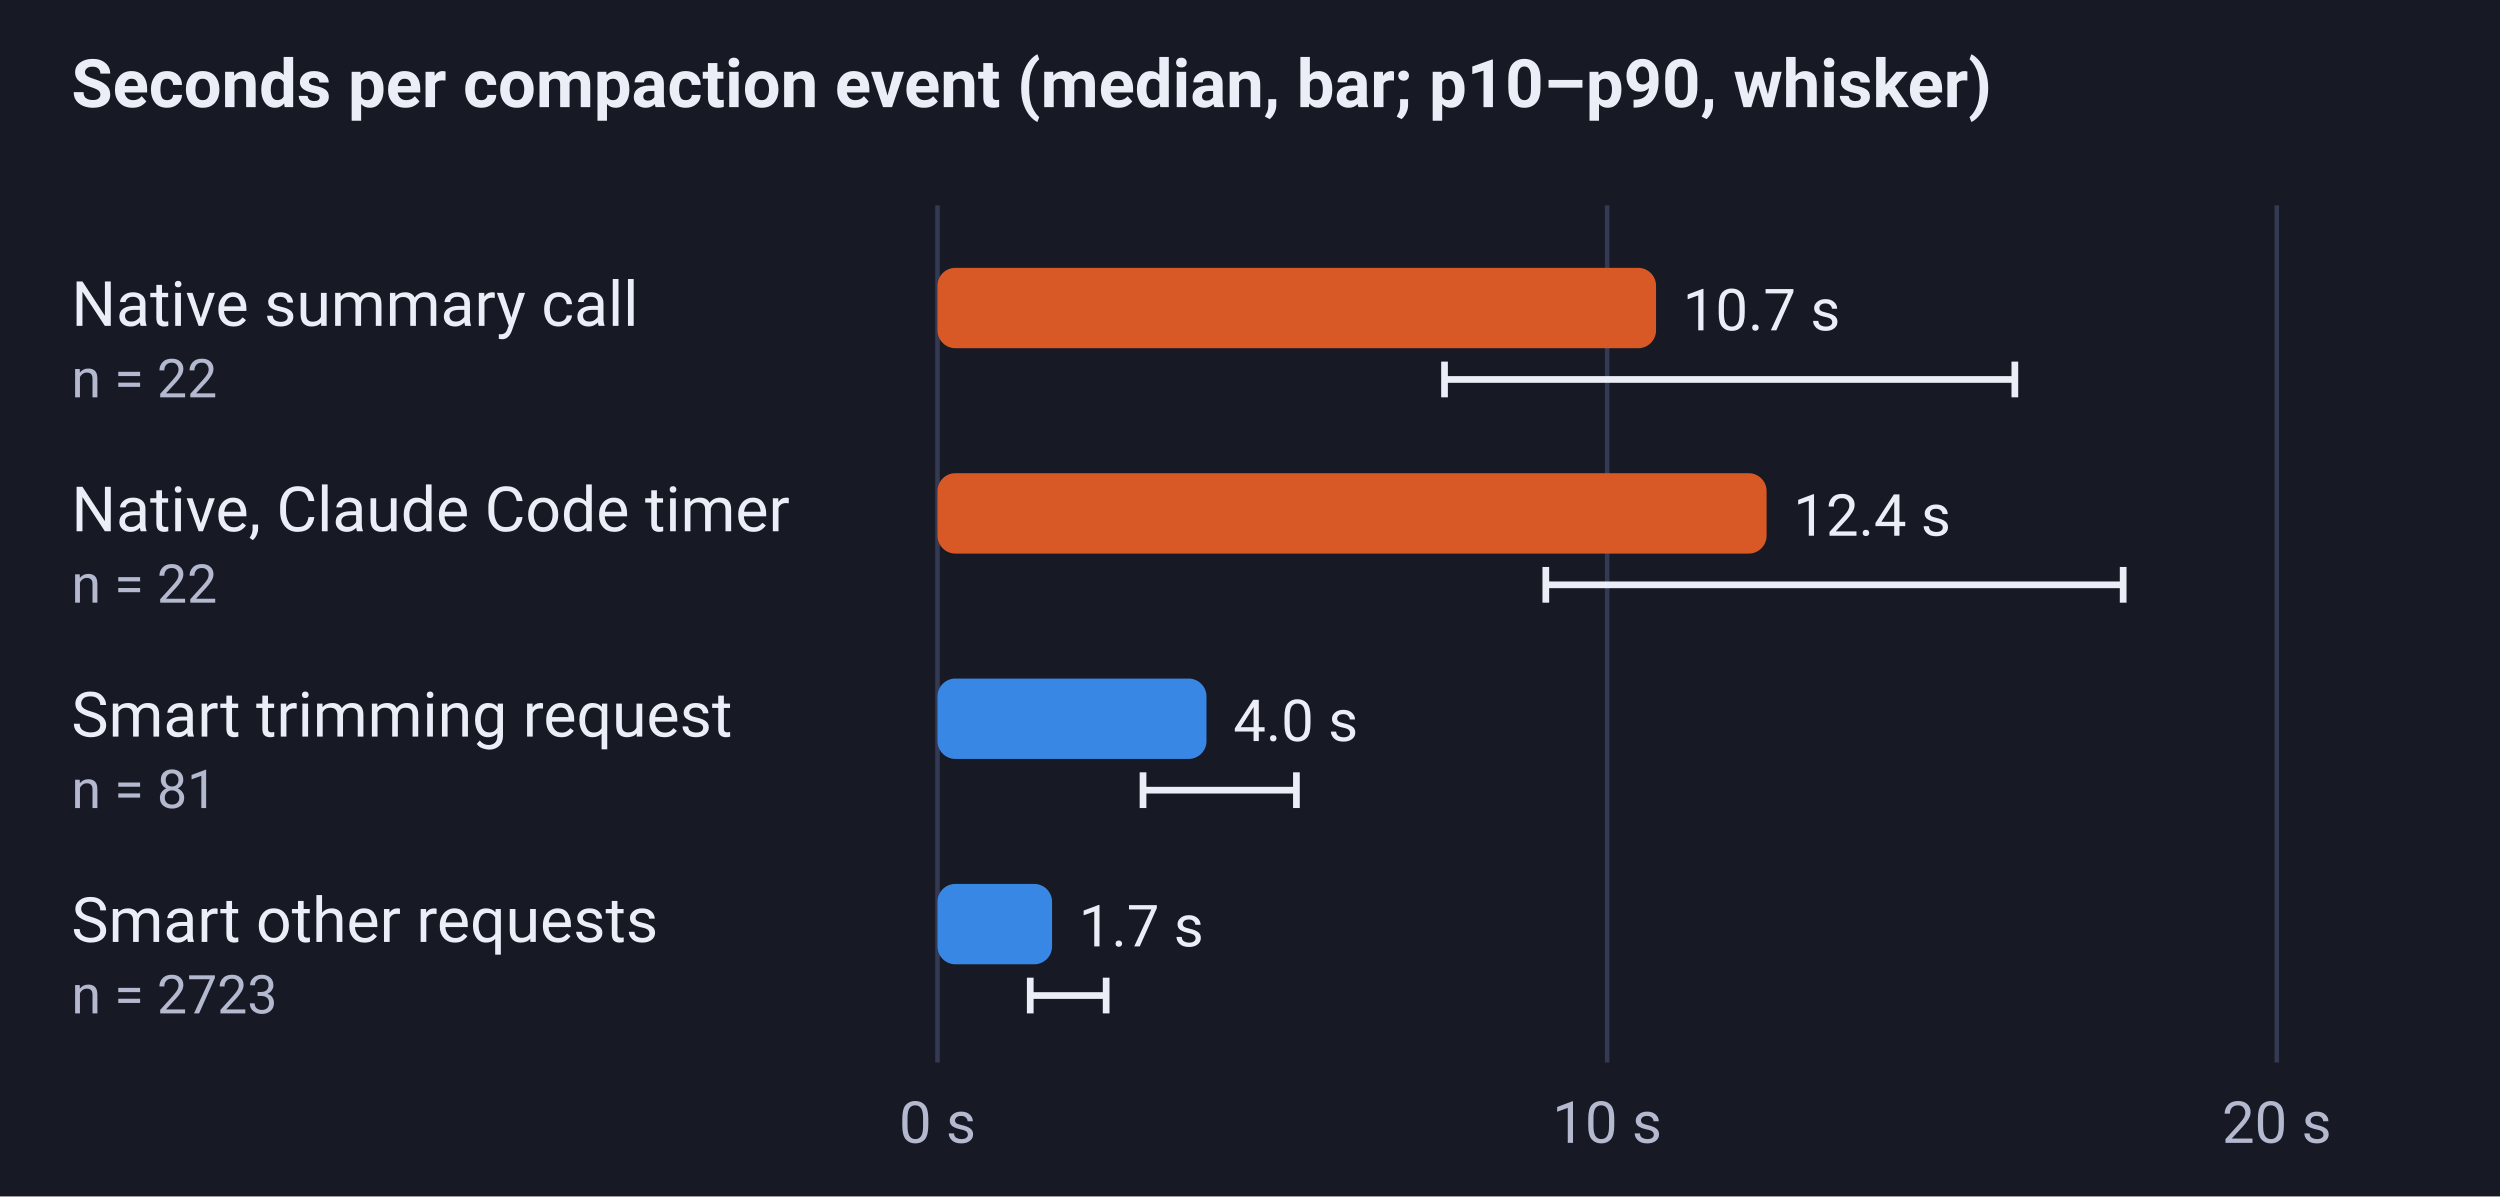
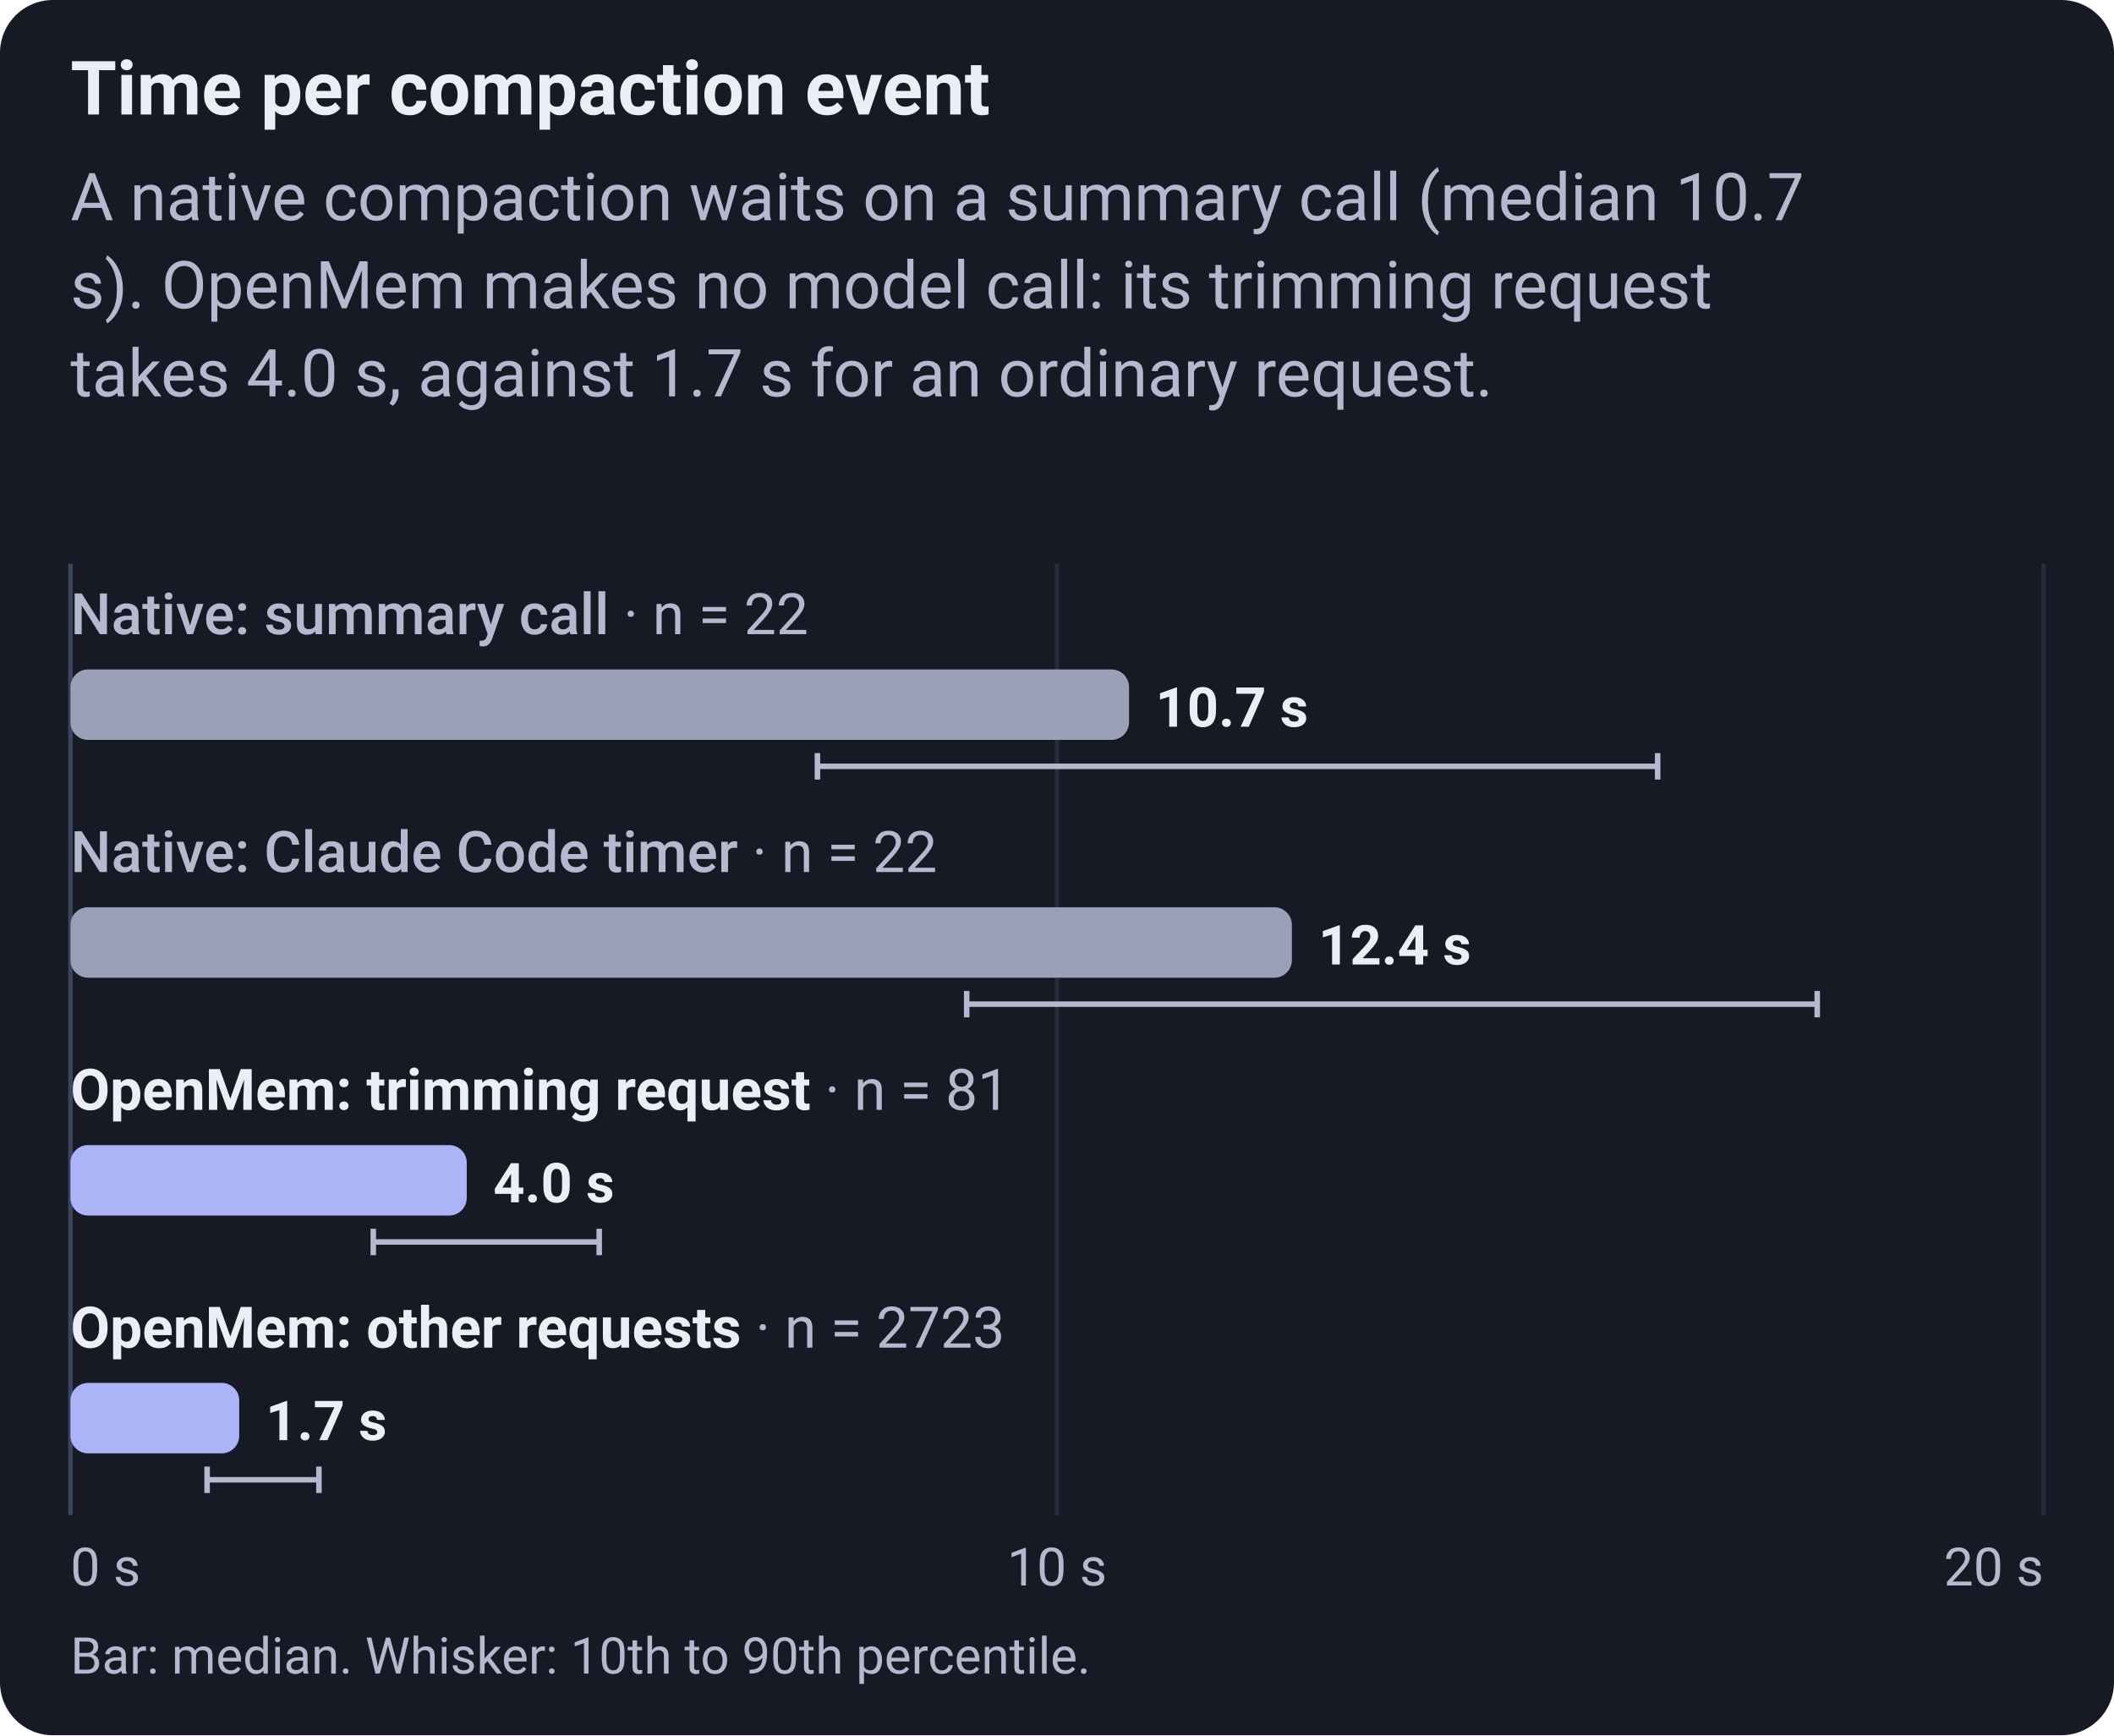
- <svg xmlns="http://www.w3.org/2000/svg" viewBox="0 0 560 268" width="560" height="268" role="img" font-family="system-ui, -apple-system, 'Segoe UI', Roboto, sans-serif">
-   <rect width="560" height="268" fill="#171a25" />
-   <text x="16" y="24" font-size="15" font-weight="600" fill="#eceef7">Seconds per compaction event (median, bar; p10–p90, whisker)</text>
-   <line x1="210" x2="210" y1="46" y2="238" stroke="#343a54" />
-   <text x="210" y="256" font-size="13" text-anchor="middle" fill="#b4b9d0">0 s</text>
-   <line x1="360" x2="360" y1="46" y2="238" stroke="#343a54" />
-   <text x="360" y="256" font-size="13" text-anchor="middle" fill="#b4b9d0">10 s</text>
-   <line x1="510" x2="510" y1="46" y2="238" stroke="#343a54" />
-   <text x="510" y="256" font-size="13" text-anchor="middle" fill="#b4b9d0">20 s</text>
-   <text x="16" y="73" font-size="14" fill="#eceef7">Native summary call</text>
-   <text x="16" y="89" font-size="12" fill="#b4b9d0">n = 22</text>
-   <rect x="210" y="60" width="160.953" height="18" rx="4" fill="#d95926" />
-   <line x1="323.573" x2="451.327" y1="85" y2="85" stroke="#eceef7" stroke-width="1.5" />
-   <line x1="323.573" x2="323.573" y1="81" y2="89" stroke="#eceef7" stroke-width="1.5" />
-   <line x1="451.327" x2="451.327" y1="81" y2="89" stroke="#eceef7" stroke-width="1.5" />
-   <text x="376.953" y="74" font-size="13" fill="#eceef7">10.7 s</text>
-   <text x="16" y="119" font-size="14" fill="#eceef7">Native, Claude Code timer</text>
-   <text x="16" y="135" font-size="12" fill="#b4b9d0">n = 22</text>
-   <rect x="210" y="106" width="185.715" height="18" rx="4" fill="#d95926" />
-   <line x1="346.264" x2="475.59" y1="131" y2="131" stroke="#eceef7" stroke-width="1.5" />
-   <line x1="346.264" x2="346.264" y1="127" y2="135" stroke="#eceef7" stroke-width="1.5" />
-   <line x1="475.59" x2="475.59" y1="127" y2="135" stroke="#eceef7" stroke-width="1.5" />
-   <text x="401.715" y="120" font-size="13" fill="#eceef7">12.4 s</text>
-   <text x="16" y="165" font-size="14" fill="#eceef7">Smart trimming request</text>
-   <text x="16" y="181" font-size="12" fill="#b4b9d0">n = 81</text>
-   <rect x="210" y="152" width="60.253" height="18" rx="4" fill="#3987e5" />
-   <line x1="256.039" x2="290.395" y1="177" y2="177" stroke="#eceef7" stroke-width="1.5" />
-   <line x1="256.039" x2="256.039" y1="173" y2="181" stroke="#eceef7" stroke-width="1.5" />
-   <line x1="290.395" x2="290.395" y1="173" y2="181" stroke="#eceef7" stroke-width="1.5" />
-   <text x="276.253" y="166" font-size="13" fill="#eceef7">4.0 s</text>
-   <text x="16" y="211" font-size="14" fill="#eceef7">Smart other requests</text>
-   <text x="16" y="227" font-size="12" fill="#b4b9d0">n = 2723</text>
-   <rect x="210" y="198" width="25.66" height="18" rx="4" fill="#3987e5" />
-   <line x1="230.776" x2="247.778" y1="223" y2="223" stroke="#eceef7" stroke-width="1.5" />
-   <line x1="230.776" x2="230.776" y1="219" y2="227" stroke="#eceef7" stroke-width="1.5" />
-   <line x1="247.778" x2="247.778" y1="219" y2="227" stroke="#eceef7" stroke-width="1.5" />
-   <text x="241.66" y="212" font-size="13" fill="#eceef7">1.7 s</text>
+ <svg xmlns="http://www.w3.org/2000/svg" viewBox="0 0 480 394" width="480" height="394" role="img" aria-label="Time per compaction event" font-family="'DM Sans', system-ui, -apple-system, 'Segoe UI', Roboto, sans-serif">
+   <rect width="480" height="394" rx="12" fill="#171a25" />
+   <text x="16" y="26" font-size="17" font-weight="700" fill="#eceef7">Time per compaction event</text>
+   <text x="16" y="50" font-size="15" fill="#b4b9d0">A native compaction waits on a summary call (median 10.7</text>
+   <text x="16" y="70" font-size="15" fill="#b4b9d0">s). OpenMem makes no model call: its trimming request</text>
+   <text x="16" y="90" font-size="15" fill="#b4b9d0">takes 4.0 s, against 1.7 s for an ordinary request.</text>
+   <line x1="16" x2="16" y1="128" y2="344" stroke="#3d4460" />
+   <text x="16" y="360" font-size="12" text-anchor="start" fill="#b4b9d0">0 s</text>
+   <line x1="240" x2="240" y1="128" y2="344" stroke="#262b3d" />
+   <text x="240" y="360" font-size="12" text-anchor="middle" fill="#b4b9d0">10 s</text>
+   <line x1="464" x2="464" y1="128" y2="344" stroke="#262b3d" />
+   <text x="464" y="360" font-size="12" text-anchor="end" fill="#b4b9d0">20 s</text>
+   <text x="16" y="144" font-size="13" font-weight="500" fill="#b4b9d0">Native: summary call <tspan font-weight="400" fill="#b4b9d0">· n = 22</tspan>
+   </text>
+   <rect x="16" y="152" width="240.357" height="16" rx="4" fill="#9aa0b8" />
+   <line x1="185.603" x2="376.382" y1="174" y2="174" stroke="#b4b9d0" stroke-width="1.25" />
+   <line x1="185.603" x2="185.603" y1="171" y2="177" stroke="#b4b9d0" stroke-width="1.25" />
+   <line x1="376.382" x2="376.382" y1="171" y2="177" stroke="#b4b9d0" stroke-width="1.25" />
+   <text x="262.357" y="165" font-size="12.5" font-weight="700" fill="#eceef7">10.7 s</text>
+   <text x="16" y="198" font-size="13" font-weight="500" fill="#b4b9d0">Native: Claude Code timer <tspan font-weight="400" fill="#b4b9d0">· n = 22</tspan>
+   </text>
+   <rect x="16" y="206" width="277.334" height="16" rx="4" fill="#9aa0b8" />
+   <line x1="219.488" x2="412.614" y1="228" y2="228" stroke="#b4b9d0" stroke-width="1.25" />
+   <line x1="219.488" x2="219.488" y1="225" y2="231" stroke="#b4b9d0" stroke-width="1.25" />
+   <line x1="412.614" x2="412.614" y1="225" y2="231" stroke="#b4b9d0" stroke-width="1.25" />
+   <text x="299.334" y="219" font-size="12.5" font-weight="700" fill="#eceef7">12.4 s</text>
+   <text x="16" y="252" font-size="13" font-weight="700" fill="#eceef7">OpenMem: trimming request <tspan font-weight="400" fill="#b4b9d0">· n = 81</tspan>
+   </text>
+   <rect x="16" y="260" width="89.978" height="16" rx="4" fill="#aab4f6" />
+   <line x1="84.751" x2="136.056" y1="282" y2="282" stroke="#b4b9d0" stroke-width="1.25" />
+   <line x1="84.751" x2="84.751" y1="279" y2="285" stroke="#b4b9d0" stroke-width="1.25" />
+   <line x1="136.056" x2="136.056" y1="279" y2="285" stroke="#b4b9d0" stroke-width="1.25" />
+   <text x="111.978" y="273" font-size="12.5" font-weight="700" fill="#eceef7">4.0 s</text>
+   <text x="16" y="306" font-size="13" font-weight="700" fill="#eceef7">OpenMem: other requests <tspan font-weight="400" fill="#b4b9d0">· n = 2723</tspan>
+   </text>
+   <rect x="16" y="314" width="38.319" height="16" rx="4" fill="#aab4f6" />
+   <line x1="47.026" x2="72.414" y1="336" y2="336" stroke="#b4b9d0" stroke-width="1.25" />
+   <line x1="47.026" x2="47.026" y1="333" y2="339" stroke="#b4b9d0" stroke-width="1.25" />
+   <line x1="72.414" x2="72.414" y1="333" y2="339" stroke="#b4b9d0" stroke-width="1.25" />
+   <text x="60.319" y="327" font-size="12.5" font-weight="700" fill="#eceef7">1.7 s</text>
+   <text x="16" y="380" font-size="11.5" fill="#b4b9d0">Bar: median. Whisker: 10th to 90th percentile.</text>
</svg>
